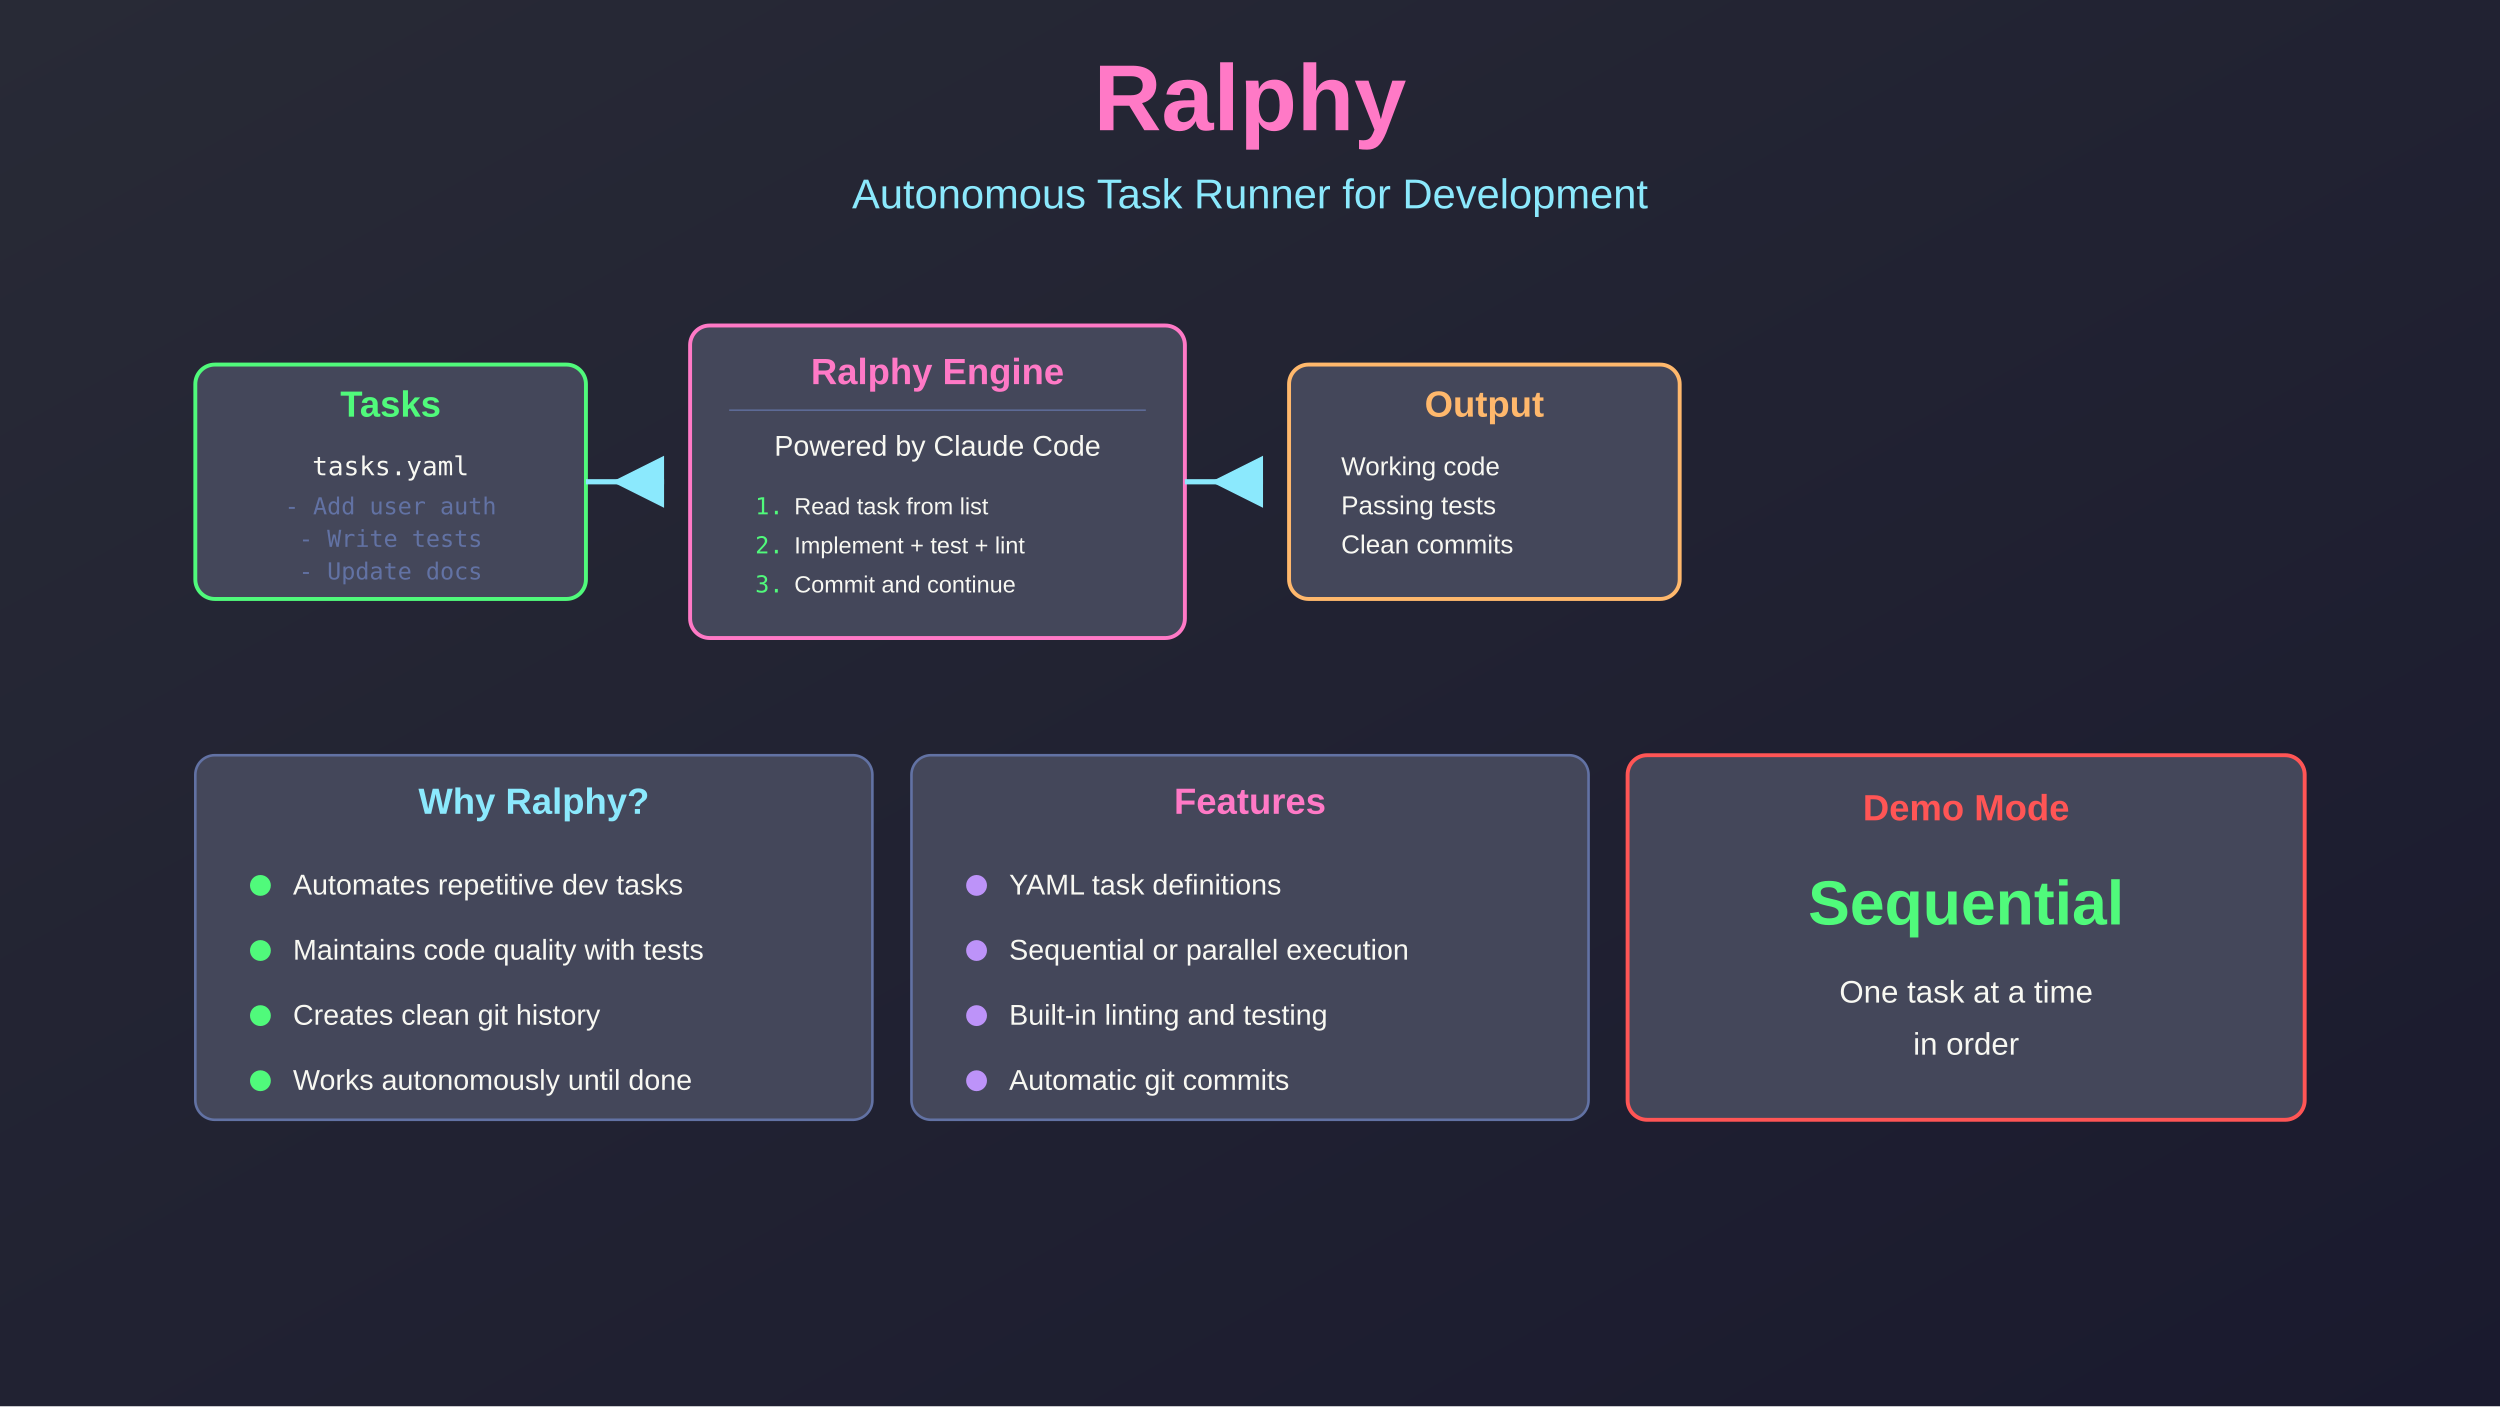
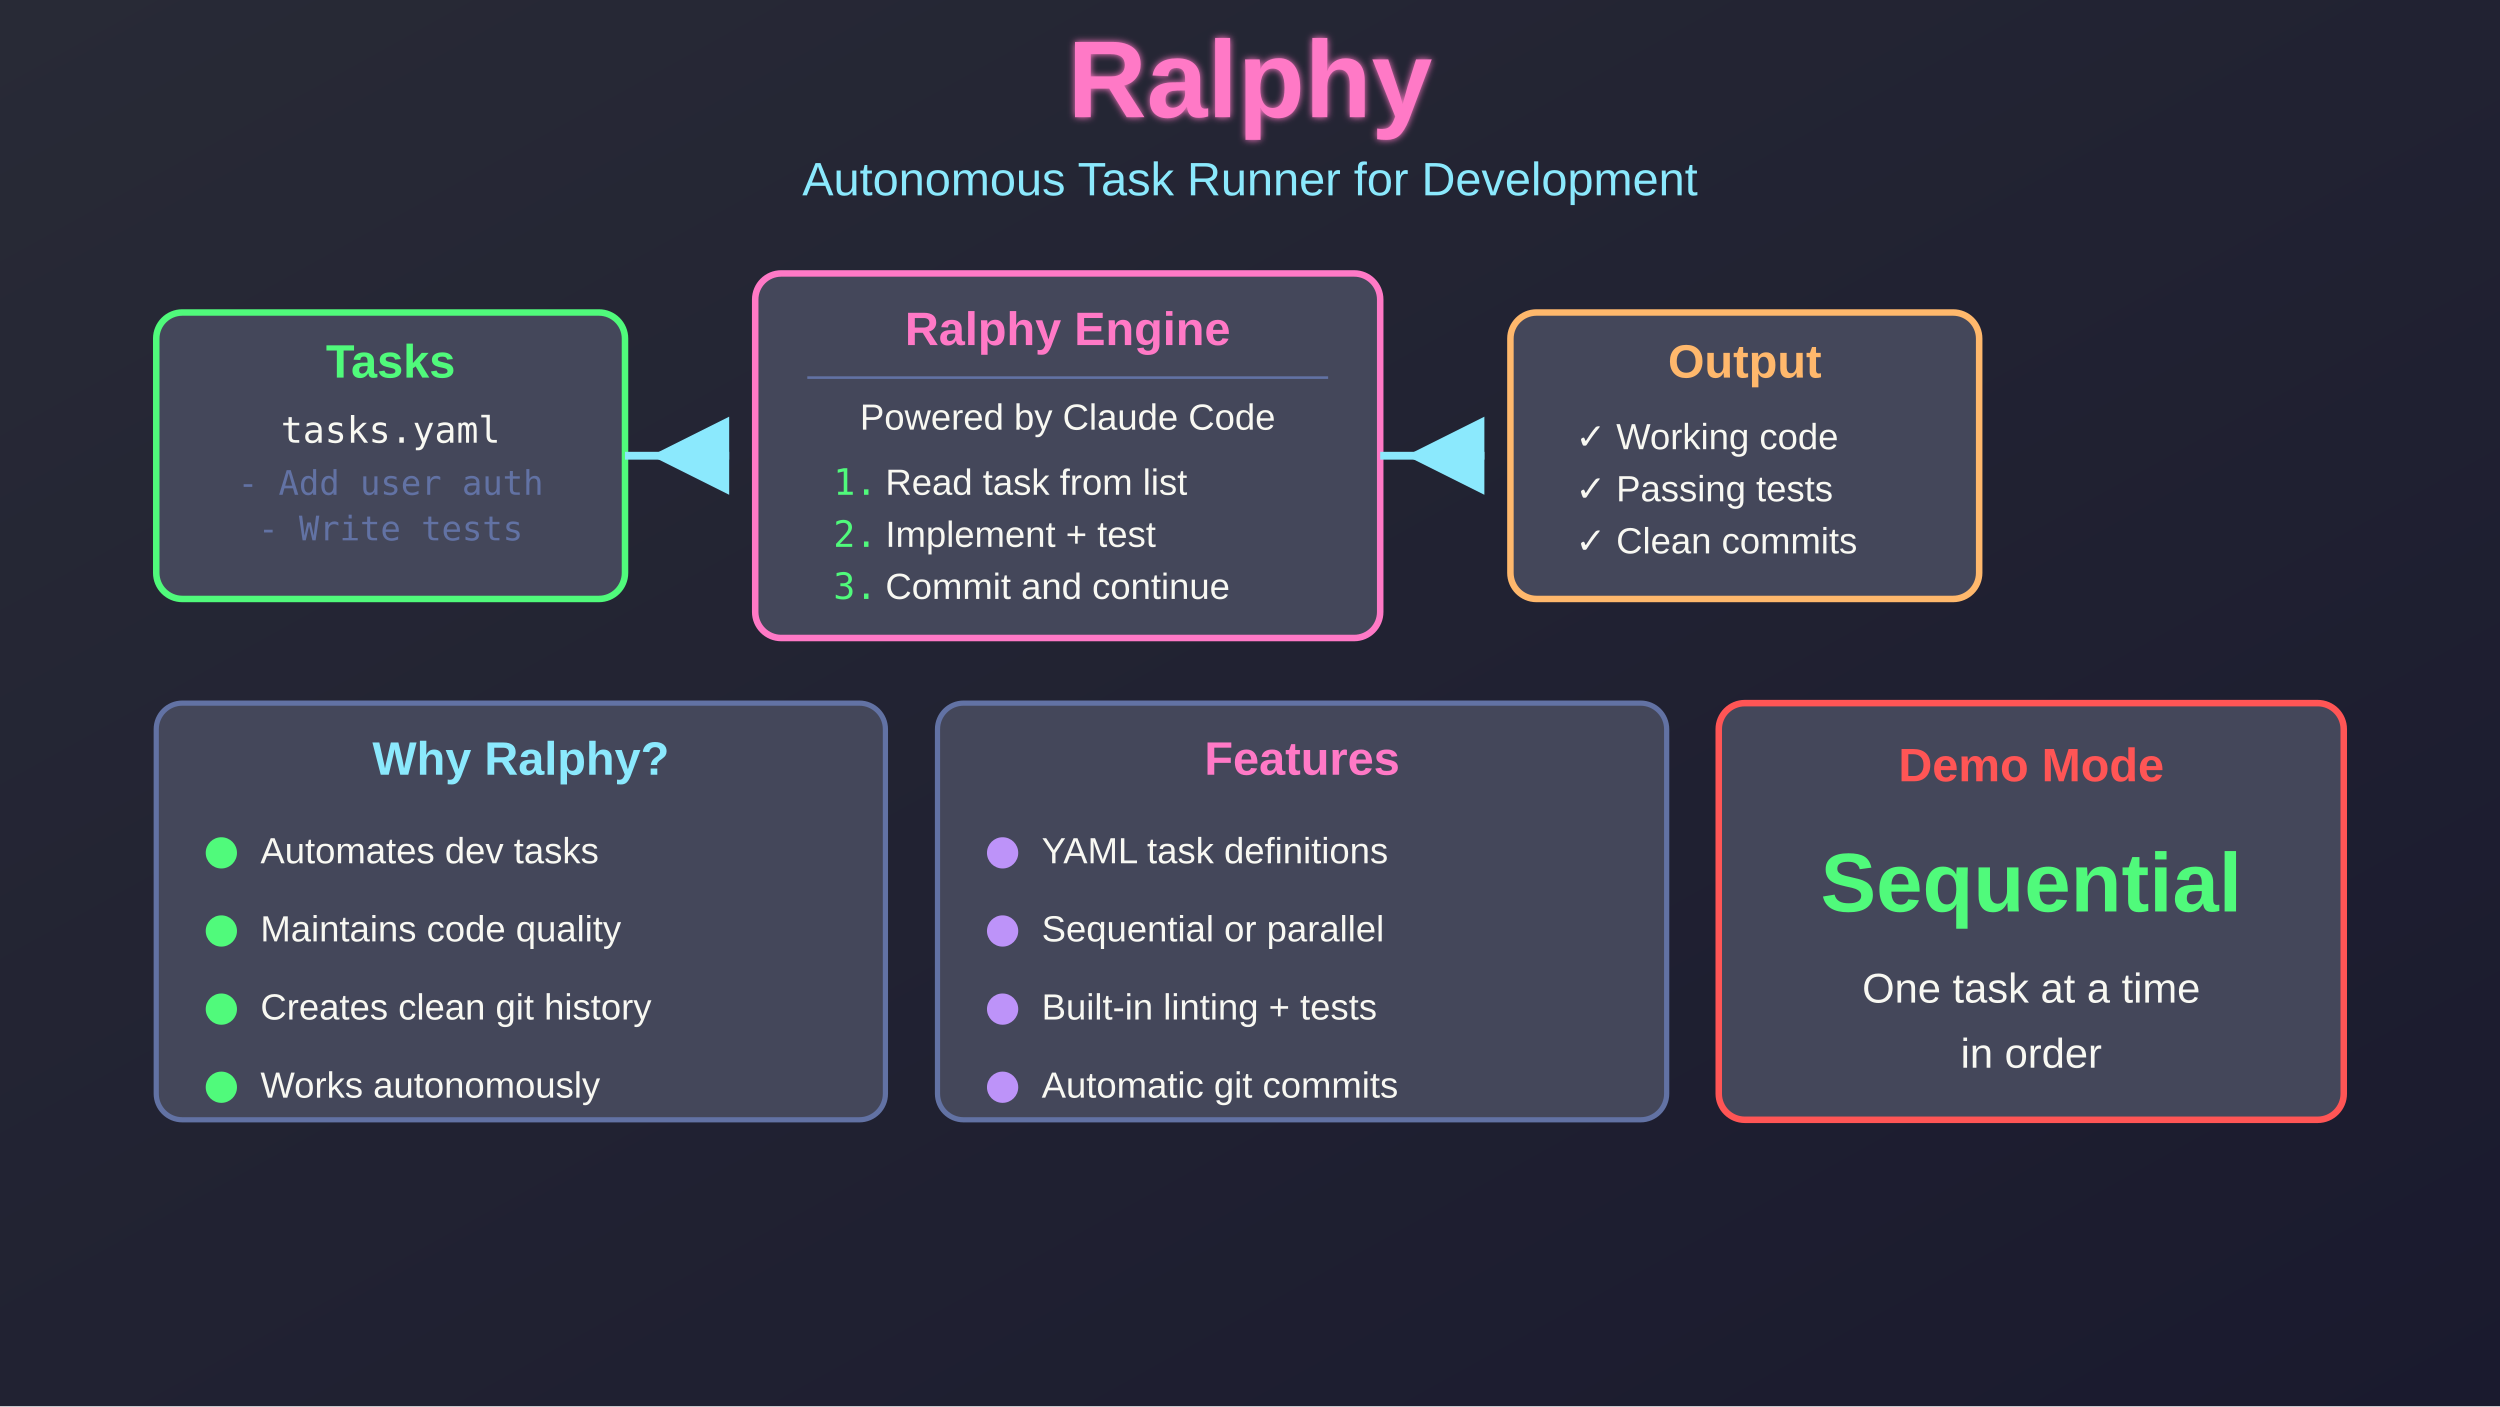
<svg xmlns="http://www.w3.org/2000/svg" viewBox="0 0 1920 1080">
  <defs>
    <linearGradient id="bg" x1="0%" y1="0%" x2="100%" y2="100%">
      <stop offset="0%" style="stop-color:#282a36" />
      <stop offset="100%" style="stop-color:#1a1a2e" />
    </linearGradient>
    <filter id="glow">
-       <feGaussianBlur stdDeviation="2" result="coloredBlur" />
+       <feGaussianBlur stdDeviation="3" result="coloredBlur" />
      <feMerge>
        <feMergeNode in="coloredBlur" />
        <feMergeNode in="SourceGraphic" />
      </feMerge>
    </filter>
  </defs>
  <rect width="1920" height="1080" fill="url(#bg)" />
-   <text x="960" y="100" font-family="Arial, sans-serif" font-size="72" font-weight="bold" fill="#ff79c6" text-anchor="middle">Ralphy</text>
-   <text x="960" y="160" font-family="Arial, sans-serif" font-size="32" fill="#8be9fd" text-anchor="middle">Autonomous Task Runner for Development</text>
-   <g transform="translate(150, 280)">
-     <rect x="0" y="0" width="300" height="180" rx="15" fill="#44475a" stroke="#50fa7b" stroke-width="3" />
-     <text x="150" y="40" font-family="Arial, sans-serif" font-size="28" font-weight="bold" fill="#50fa7b" text-anchor="middle">Tasks</text>
-     <text x="150" y="85" font-family="monospace" font-size="20" fill="#f8f8f2" text-anchor="middle">tasks.yaml</text>
-     <text x="150" y="115" font-family="monospace" font-size="18" fill="#6272a4" text-anchor="middle">- Add user auth</text>
-     <text x="150" y="140" font-family="monospace" font-size="18" fill="#6272a4" text-anchor="middle">- Write tests</text>
-     <text x="150" y="165" font-family="monospace" font-size="18" fill="#6272a4" text-anchor="middle">- Update docs</text>
+   <text x="960" y="90" font-family="Arial, sans-serif" font-size="84" font-weight="bold" fill="#ff79c6" text-anchor="middle" filter="url(#glow)">Ralphy</text>
+   <text x="960" y="150" font-family="Arial, sans-serif" font-size="36" fill="#8be9fd" text-anchor="middle">Autonomous Task Runner for Development</text>
+   <g transform="translate(120, 240)">
+     <rect x="0" y="0" width="360" height="220" rx="20" fill="#44475a" stroke="#50fa7b" stroke-width="5" />
+     <text x="180" y="50" font-family="Arial, sans-serif" font-size="36" font-weight="bold" fill="#50fa7b" text-anchor="middle">Tasks</text>
+     <text x="180" y="100" font-family="monospace" font-size="28" fill="#f8f8f2" text-anchor="middle">tasks.yaml</text>
+     <text x="180" y="140" font-family="monospace" font-size="26" fill="#6272a4" text-anchor="middle">- Add user auth</text>
+     <text x="180" y="175" font-family="monospace" font-size="26" fill="#6272a4" text-anchor="middle">- Write tests</text>
  </g>
-   <polygon points="470,370 510,350 510,390" fill="#8be9fd" />
-   <line x1="450" y1="370" x2="510" y2="370" stroke="#8be9fd" stroke-width="4" />
-   <g transform="translate(530, 250)">
-     <rect x="0" y="0" width="380" height="240" rx="15" fill="#44475a" stroke="#ff79c6" stroke-width="3" />
-     <text x="190" y="45" font-family="Arial, sans-serif" font-size="28" font-weight="bold" fill="#ff79c6" text-anchor="middle">Ralphy Engine</text>
-     <line x1="30" y1="65" x2="350" y2="65" stroke="#6272a4" stroke-width="1" />
-     <text x="190" y="100" font-family="Arial, sans-serif" font-size="22" fill="#f8f8f2" text-anchor="middle">Powered by Claude Code</text>
-     <text x="50" y="145" font-family="monospace" font-size="18" fill="#50fa7b">1.</text>
-     <text x="80" y="145" font-family="Arial, sans-serif" font-size="18" fill="#f8f8f2">Read task from list</text>
-     <text x="50" y="175" font-family="monospace" font-size="18" fill="#50fa7b">2.</text>
-     <text x="80" y="175" font-family="Arial, sans-serif" font-size="18" fill="#f8f8f2">Implement + test + lint</text>
-     <text x="50" y="205" font-family="monospace" font-size="18" fill="#50fa7b">3.</text>
-     <text x="80" y="205" font-family="Arial, sans-serif" font-size="18" fill="#f8f8f2">Commit and continue</text>
+   <polygon points="500,350 560,320 560,380" fill="#8be9fd" />
+   <line x1="480" y1="350" x2="560" y2="350" stroke="#8be9fd" stroke-width="6" />
+   <g transform="translate(580, 210)">
+     <rect x="0" y="0" width="480" height="280" rx="20" fill="#44475a" stroke="#ff79c6" stroke-width="5" />
+     <text x="240" y="55" font-family="Arial, sans-serif" font-size="36" font-weight="bold" fill="#ff79c6" text-anchor="middle">Ralphy Engine</text>
+     <line x1="40" y1="80" x2="440" y2="80" stroke="#6272a4" stroke-width="2" />
+     <text x="240" y="120" font-family="Arial, sans-serif" font-size="28" fill="#f8f8f2" text-anchor="middle">Powered by Claude Code</text>
+     <text x="60" y="170" font-family="monospace" font-size="28" fill="#50fa7b">1.</text>
+     <text x="100" y="170" font-family="Arial, sans-serif" font-size="28" fill="#f8f8f2">Read task from list</text>
+     <text x="60" y="210" font-family="monospace" font-size="28" fill="#50fa7b">2.</text>
+     <text x="100" y="210" font-family="Arial, sans-serif" font-size="28" fill="#f8f8f2">Implement + test</text>
+     <text x="60" y="250" font-family="monospace" font-size="28" fill="#50fa7b">3.</text>
+     <text x="100" y="250" font-family="Arial, sans-serif" font-size="28" fill="#f8f8f2">Commit and continue</text>
  </g>
-   <polygon points="930,370 970,350 970,390" fill="#8be9fd" />
-   <line x1="910" y1="370" x2="970" y2="370" stroke="#8be9fd" stroke-width="4" />
-   <g transform="translate(990, 280)">
-     <rect x="0" y="0" width="300" height="180" rx="15" fill="#44475a" stroke="#ffb86c" stroke-width="3" />
-     <text x="150" y="40" font-family="Arial, sans-serif" font-size="28" font-weight="bold" fill="#ffb86c" text-anchor="middle">Output</text>
-     <text x="40" y="85" font-family="Arial, sans-serif" font-size="20" fill="#f8f8f2">Working code</text>
-     <text x="40" y="115" font-family="Arial, sans-serif" font-size="20" fill="#f8f8f2">Passing tests</text>
-     <text x="40" y="145" font-family="Arial, sans-serif" font-size="20" fill="#f8f8f2">Clean commits</text>
+   <polygon points="1080,350 1140,320 1140,380" fill="#8be9fd" />
+   <line x1="1060" y1="350" x2="1140" y2="350" stroke="#8be9fd" stroke-width="6" />
+   <g transform="translate(1160, 240)">
+     <rect x="0" y="0" width="360" height="220" rx="20" fill="#44475a" stroke="#ffb86c" stroke-width="5" />
+     <text x="180" y="50" font-family="Arial, sans-serif" font-size="36" font-weight="bold" fill="#ffb86c" text-anchor="middle">Output</text>
+     <text x="50" y="105" font-family="Arial, sans-serif" font-size="28" fill="#f8f8f2">✓ Working code</text>
+     <text x="50" y="145" font-family="Arial, sans-serif" font-size="28" fill="#f8f8f2">✓ Passing tests</text>
+     <text x="50" y="185" font-family="Arial, sans-serif" font-size="28" fill="#f8f8f2">✓ Clean commits</text>
  </g>
-   <g transform="translate(150, 580)">
-     <rect x="0" y="0" width="520" height="280" rx="15" fill="#44475a" stroke="#6272a4" stroke-width="2" />
-     <text x="260" y="45" font-family="Arial, sans-serif" font-size="28" font-weight="bold" fill="#8be9fd" text-anchor="middle">Why Ralphy?</text>
-     <circle cx="50" cy="100" r="8" fill="#50fa7b" />
-     <text x="75" y="107" font-family="Arial, sans-serif" font-size="22" fill="#f8f8f2">Automates repetitive dev tasks</text>
-     <circle cx="50" cy="150" r="8" fill="#50fa7b" />
-     <text x="75" y="157" font-family="Arial, sans-serif" font-size="22" fill="#f8f8f2">Maintains code quality with tests</text>
-     <circle cx="50" cy="200" r="8" fill="#50fa7b" />
-     <text x="75" y="207" font-family="Arial, sans-serif" font-size="22" fill="#f8f8f2">Creates clean git history</text>
-     <circle cx="50" cy="250" r="8" fill="#50fa7b" />
-     <text x="75" y="257" font-family="Arial, sans-serif" font-size="22" fill="#f8f8f2">Works autonomously until done</text>
+   <g transform="translate(120, 540)">
+     <rect x="0" y="0" width="560" height="320" rx="20" fill="#44475a" stroke="#6272a4" stroke-width="4" />
+     <text x="280" y="55" font-family="Arial, sans-serif" font-size="36" font-weight="bold" fill="#8be9fd" text-anchor="middle">Why Ralphy?</text>
+     <circle cx="50" cy="115" r="12" fill="#50fa7b" />
+     <text x="80" y="123" font-family="Arial, sans-serif" font-size="28" fill="#f8f8f2">Automates dev tasks</text>
+     <circle cx="50" cy="175" r="12" fill="#50fa7b" />
+     <text x="80" y="183" font-family="Arial, sans-serif" font-size="28" fill="#f8f8f2">Maintains code quality</text>
+     <circle cx="50" cy="235" r="12" fill="#50fa7b" />
+     <text x="80" y="243" font-family="Arial, sans-serif" font-size="28" fill="#f8f8f2">Creates clean git history</text>
+     <circle cx="50" cy="295" r="12" fill="#50fa7b" />
+     <text x="80" y="303" font-family="Arial, sans-serif" font-size="28" fill="#f8f8f2">Works autonomously</text>
  </g>
-   <g transform="translate(700, 580)">
-     <rect x="0" y="0" width="520" height="280" rx="15" fill="#44475a" stroke="#6272a4" stroke-width="2" />
-     <text x="260" y="45" font-family="Arial, sans-serif" font-size="28" font-weight="bold" fill="#ff79c6" text-anchor="middle">Features</text>
-     <circle cx="50" cy="100" r="8" fill="#bd93f9" />
-     <text x="75" y="107" font-family="Arial, sans-serif" font-size="22" fill="#f8f8f2">YAML task definitions</text>
-     <circle cx="50" cy="150" r="8" fill="#bd93f9" />
-     <text x="75" y="157" font-family="Arial, sans-serif" font-size="22" fill="#f8f8f2">Sequential or parallel execution</text>
-     <circle cx="50" cy="200" r="8" fill="#bd93f9" />
-     <text x="75" y="207" font-family="Arial, sans-serif" font-size="22" fill="#f8f8f2">Built-in linting and testing</text>
-     <circle cx="50" cy="250" r="8" fill="#bd93f9" />
-     <text x="75" y="257" font-family="Arial, sans-serif" font-size="22" fill="#f8f8f2">Automatic git commits</text>
+   <g transform="translate(720, 540)">
+     <rect x="0" y="0" width="560" height="320" rx="20" fill="#44475a" stroke="#6272a4" stroke-width="4" />
+     <text x="280" y="55" font-family="Arial, sans-serif" font-size="36" font-weight="bold" fill="#ff79c6" text-anchor="middle">Features</text>
+     <circle cx="50" cy="115" r="12" fill="#bd93f9" />
+     <text x="80" y="123" font-family="Arial, sans-serif" font-size="28" fill="#f8f8f2">YAML task definitions</text>
+     <circle cx="50" cy="175" r="12" fill="#bd93f9" />
+     <text x="80" y="183" font-family="Arial, sans-serif" font-size="28" fill="#f8f8f2">Sequential or parallel</text>
+     <circle cx="50" cy="235" r="12" fill="#bd93f9" />
+     <text x="80" y="243" font-family="Arial, sans-serif" font-size="28" fill="#f8f8f2">Built-in linting + tests</text>
+     <circle cx="50" cy="295" r="12" fill="#bd93f9" />
+     <text x="80" y="303" font-family="Arial, sans-serif" font-size="28" fill="#f8f8f2">Automatic git commits</text>
  </g>
-   <g transform="translate(1250, 580)">
-     <rect x="0" y="0" width="520" height="280" rx="15" fill="#44475a" stroke="#ff5555" stroke-width="3" />
-     <text x="260" y="50" font-family="Arial, sans-serif" font-size="28" font-weight="bold" fill="#ff5555" text-anchor="middle">Demo Mode</text>
-     <text x="260" y="130" font-family="Arial, sans-serif" font-size="48" font-weight="bold" fill="#50fa7b" text-anchor="middle">Sequential</text>
-     <text x="260" y="190" font-family="Arial, sans-serif" font-size="24" fill="#f8f8f2" text-anchor="middle">One task at a time</text>
-     <text x="260" y="230" font-family="Arial, sans-serif" font-size="24" fill="#f8f8f2" text-anchor="middle">in order</text>
+   <g transform="translate(1320, 540)">
+     <rect x="0" y="0" width="480" height="320" rx="20" fill="#44475a" stroke="#ff5555" stroke-width="5" />
+     <text x="240" y="60" font-family="Arial, sans-serif" font-size="36" font-weight="bold" fill="#ff5555" text-anchor="middle">Demo Mode</text>
+     <text x="240" y="160" font-family="Arial, sans-serif" font-size="64" font-weight="bold" fill="#50fa7b" text-anchor="middle">Sequential</text>
+     <text x="240" y="230" font-family="Arial, sans-serif" font-size="32" fill="#f8f8f2" text-anchor="middle">One task at a time</text>
+     <text x="240" y="280" font-family="Arial, sans-serif" font-size="32" fill="#f8f8f2" text-anchor="middle">in order</text>
  </g>
</svg>
